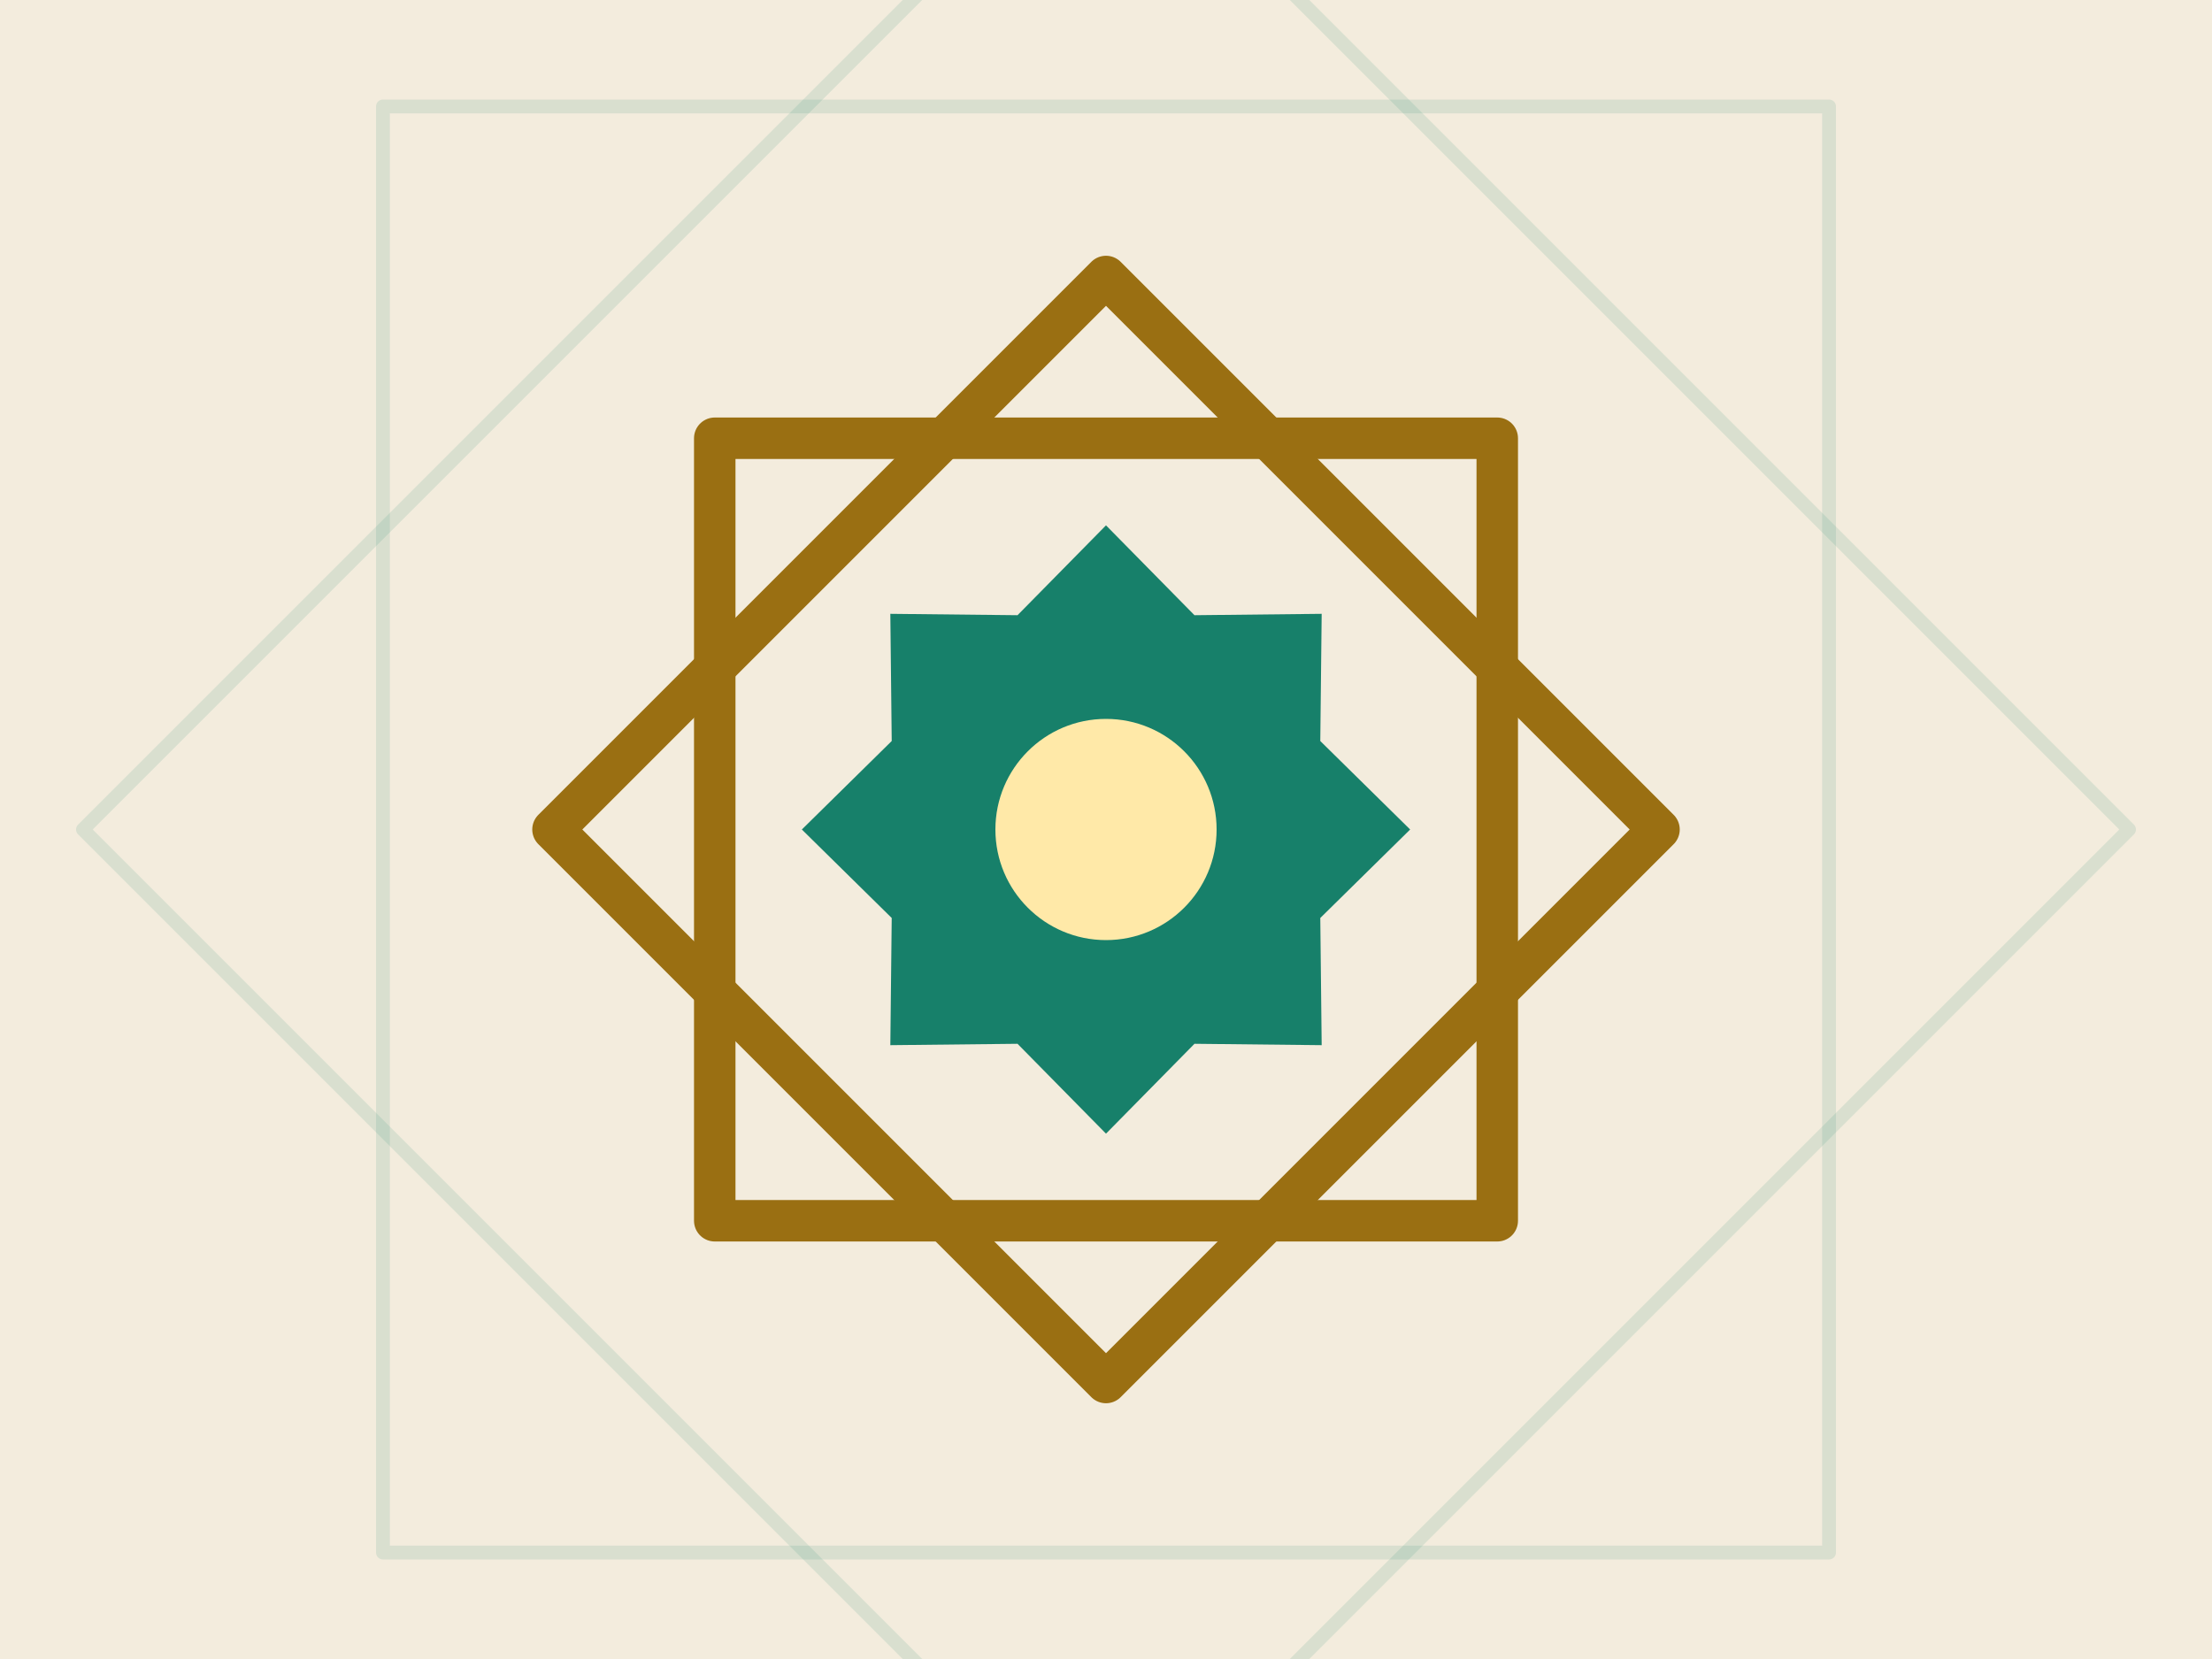
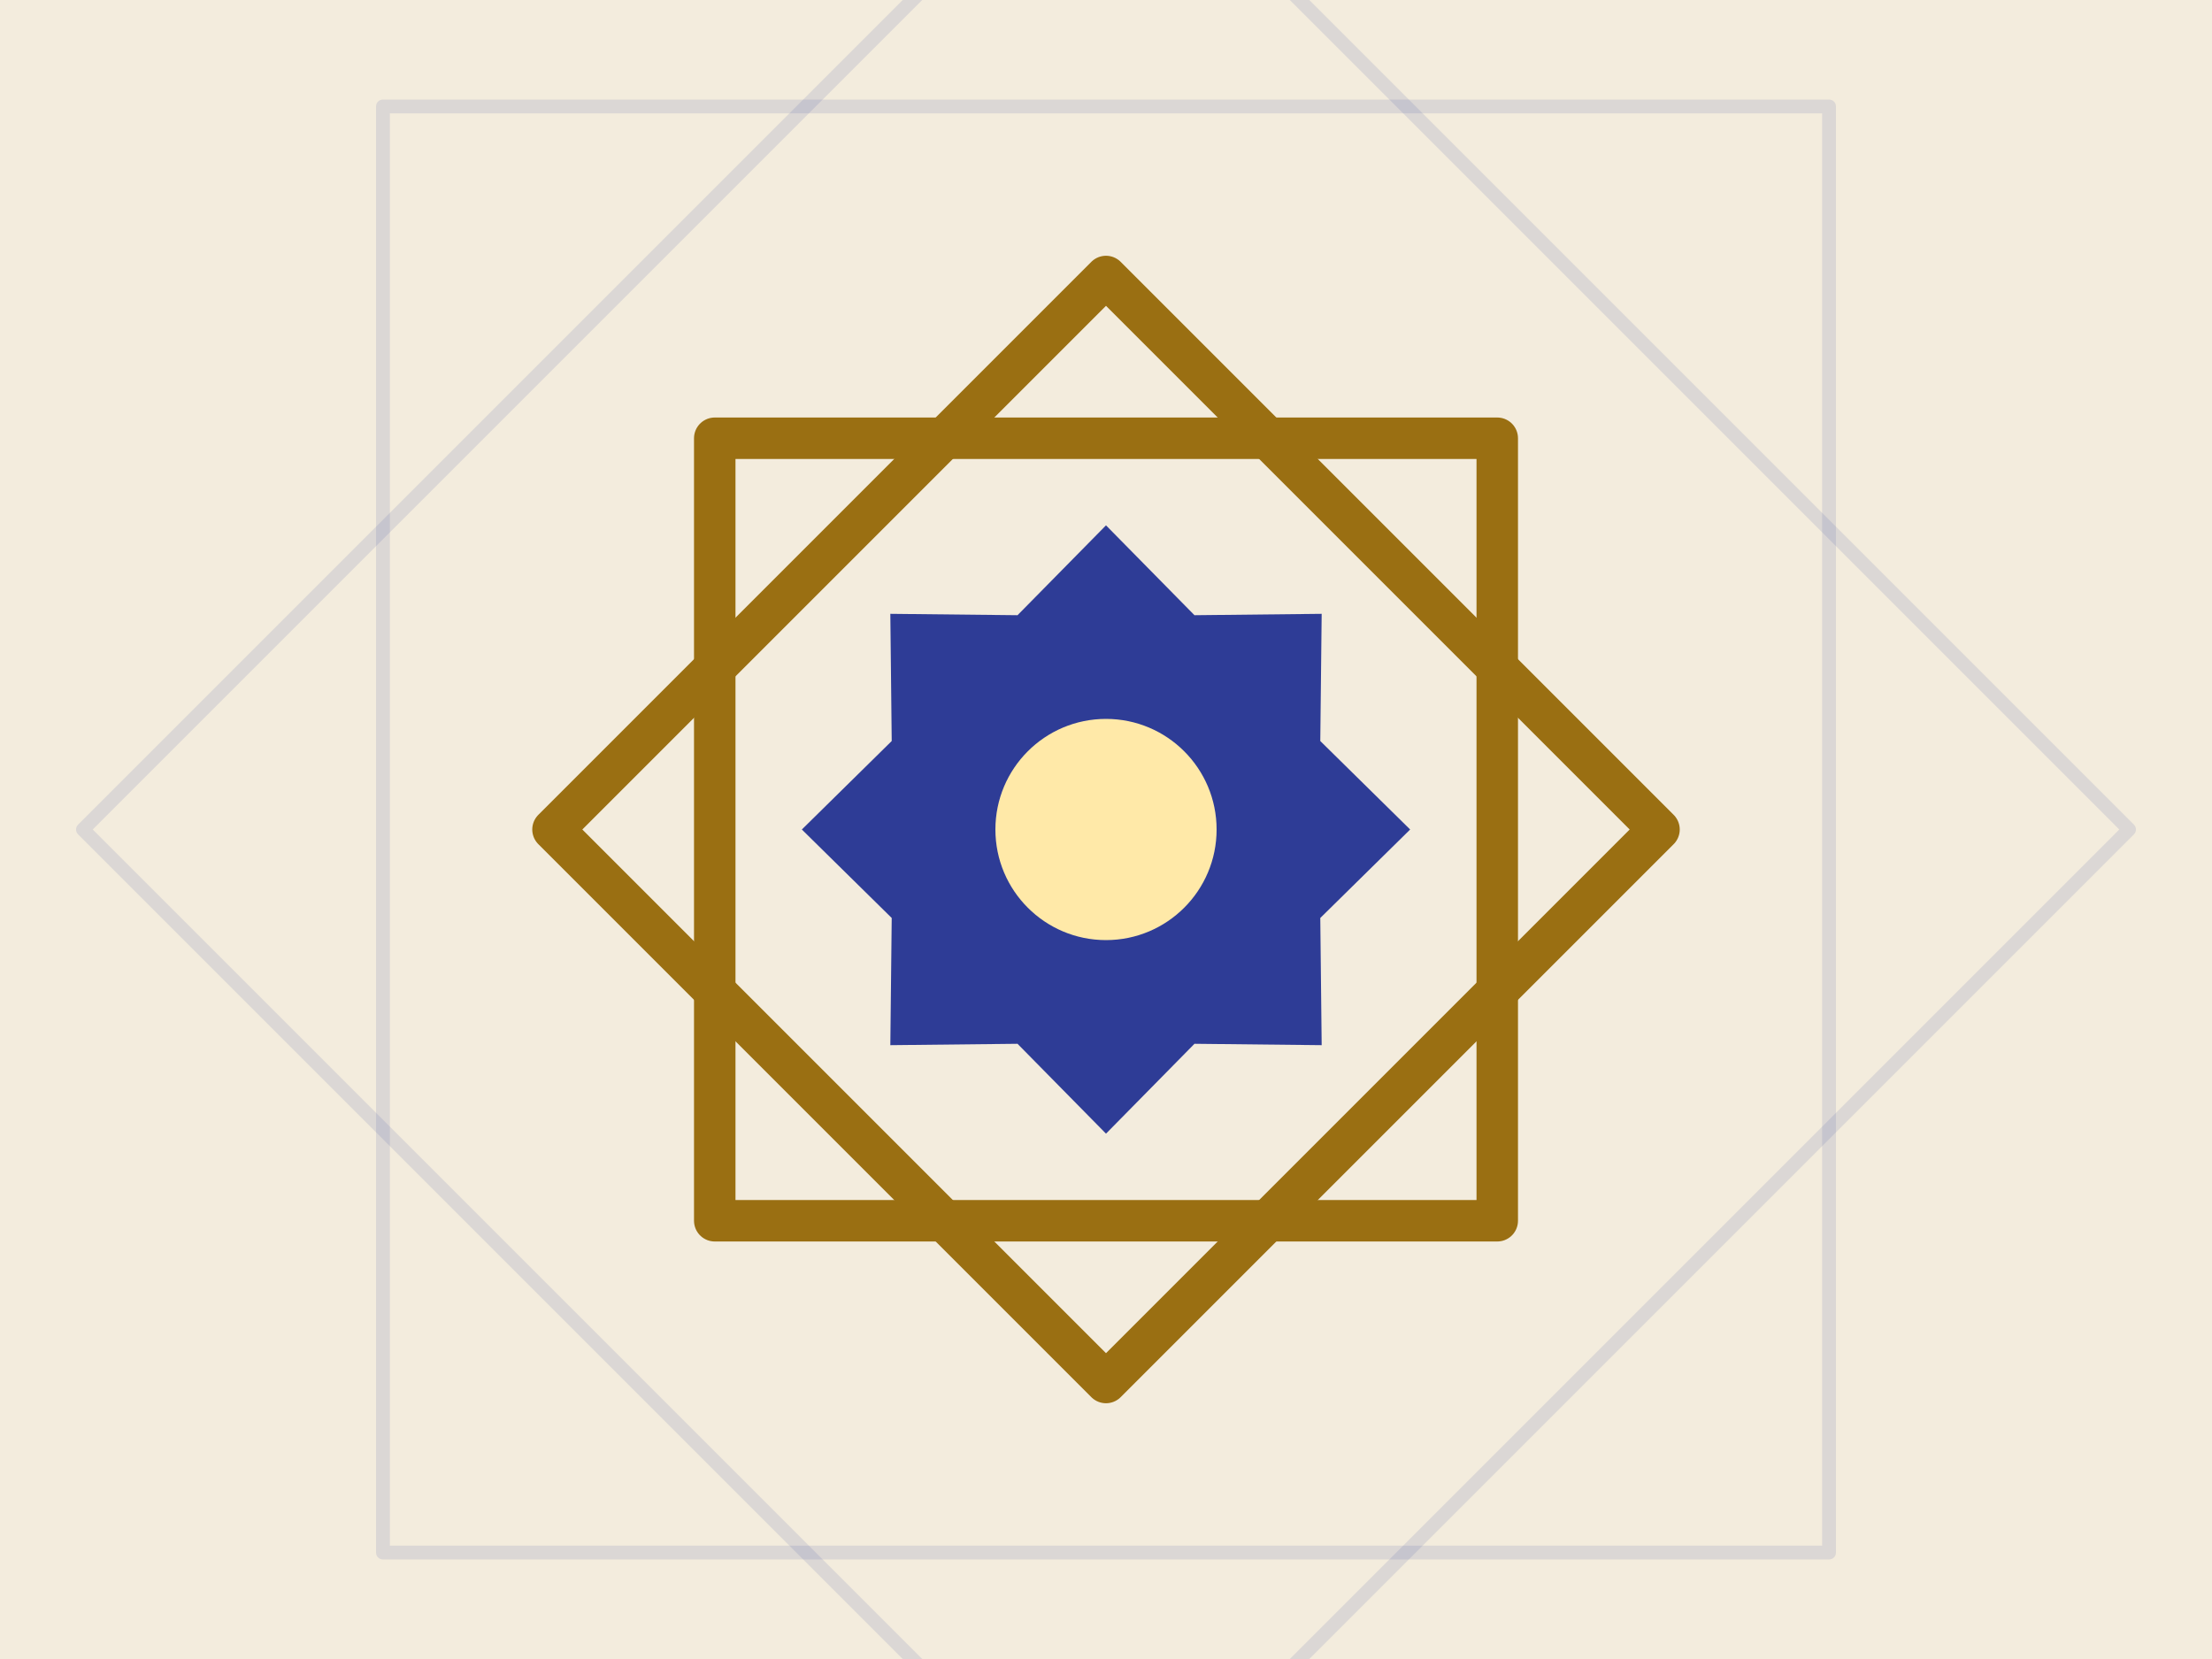
<svg xmlns="http://www.w3.org/2000/svg" viewBox="0 0 160 120">
  <rect width="160" height="120" fill="#F3ECDD" />
-   <polygon points="154.0,60.0 80.0,134.0 6.0,60.0 80.0,-14.0" fill="none" stroke="#17806A" stroke-width="1" opacity="0.12" stroke-linejoin="round" />
-   <polygon points="132.3,112.3 27.7,112.3 27.7,7.7 132.3,7.7" fill="none" stroke="#17806A" stroke-width="1" opacity="0.12" stroke-linejoin="round" />
+   <polygon points="154.0,60.0 80.0,134.0 6.0,60.0 80.0,-14.0" fill="none" stroke="#2E3C96" stroke-width="1" opacity="0.12" stroke-linejoin="round" />
+   <polygon points="132.3,112.3 27.7,112.3 27.7,7.7 132.3,7.7" fill="none" stroke="#2E3C96" stroke-width="1" opacity="0.12" stroke-linejoin="round" />
  <polygon points="120.0,60.0 80.0,100.0 40.0,60.0 80.0,20.0" fill="none" stroke="#9A6F12" stroke-width="3" opacity="1" stroke-linejoin="round" />
  <polygon points="108.3,88.3 51.7,88.3 51.7,31.7 108.3,31.7" fill="none" stroke="#9A6F12" stroke-width="3" opacity="1" stroke-linejoin="round" />
-   <polygon points="80.0,38.0 86.4,44.5 95.6,44.4 95.5,53.6 102.0,60.0 95.5,66.4 95.6,75.6 86.4,75.5 80.0,82.0 73.6,75.5 64.4,75.6 64.5,66.4 58.0,60.0 64.5,53.6 64.4,44.4 73.6,44.5" fill="#17806A" />
+   <polygon points="80.0,38.0 86.4,44.5 95.6,44.4 95.5,53.6 102.0,60.0 95.5,66.4 95.6,75.6 86.4,75.5 80.0,82.0 73.6,75.5 64.4,75.6 64.5,66.4 58.0,60.0 64.5,53.6 64.4,44.4 73.6,44.5" fill="#2E3C96" />
  <circle cx="80" cy="60" r="8" fill="#FFE9A8" />
</svg>
